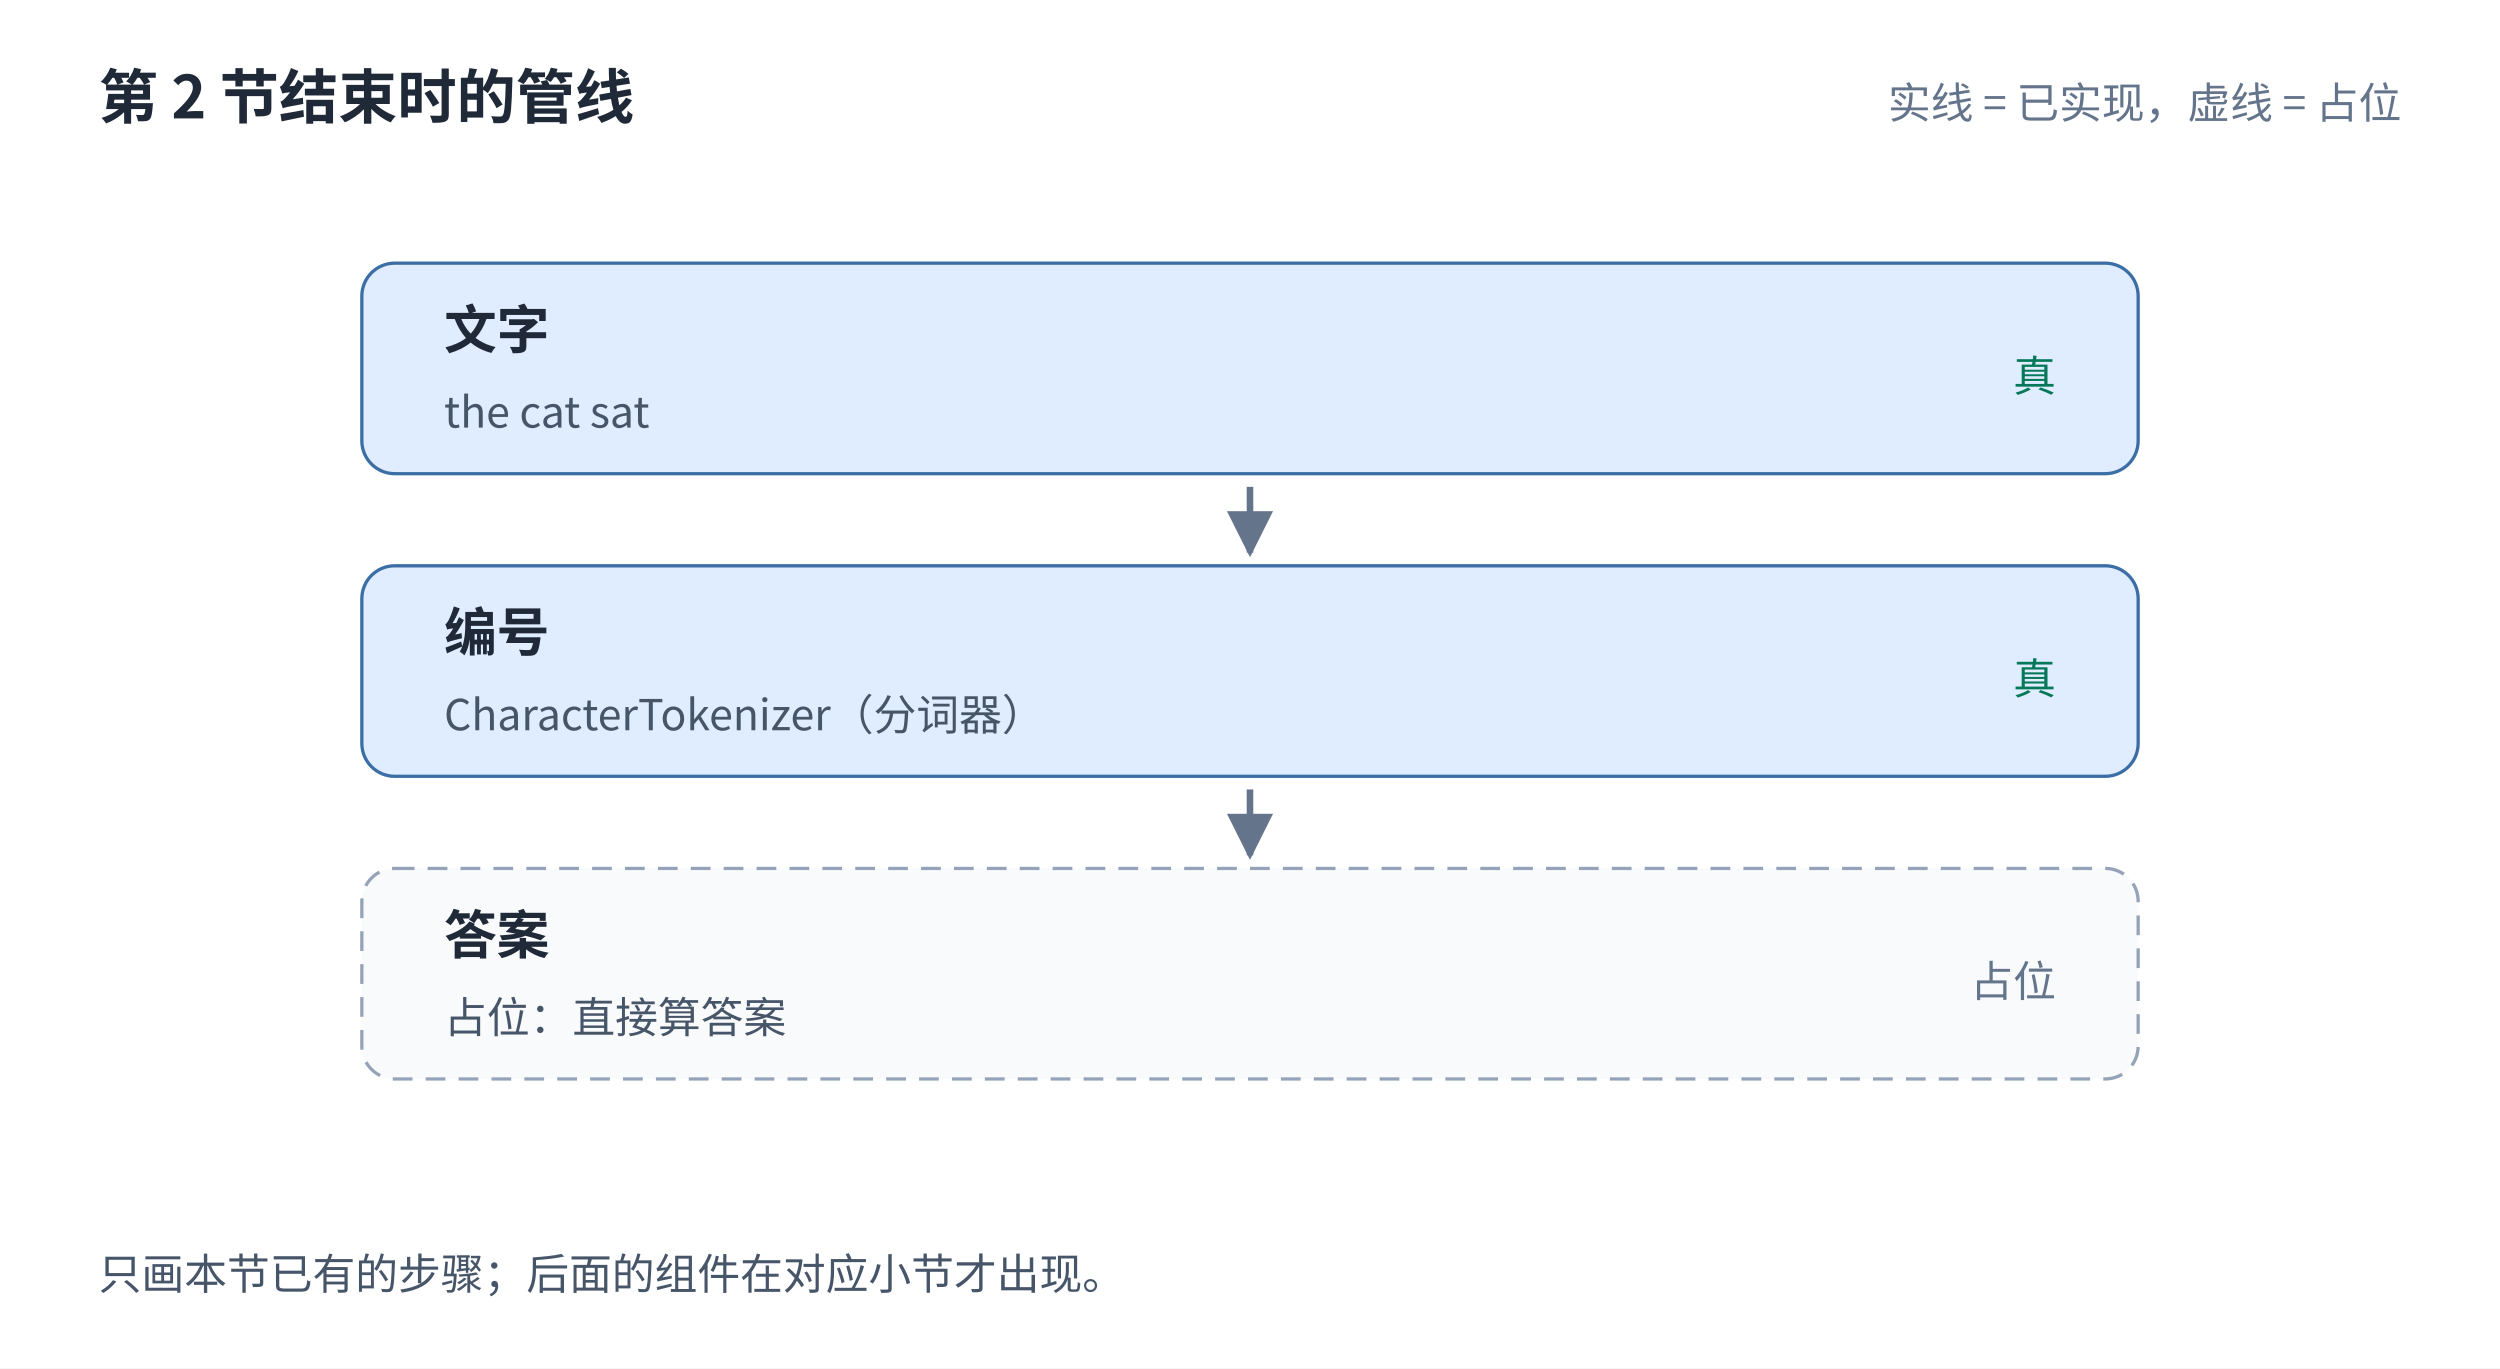
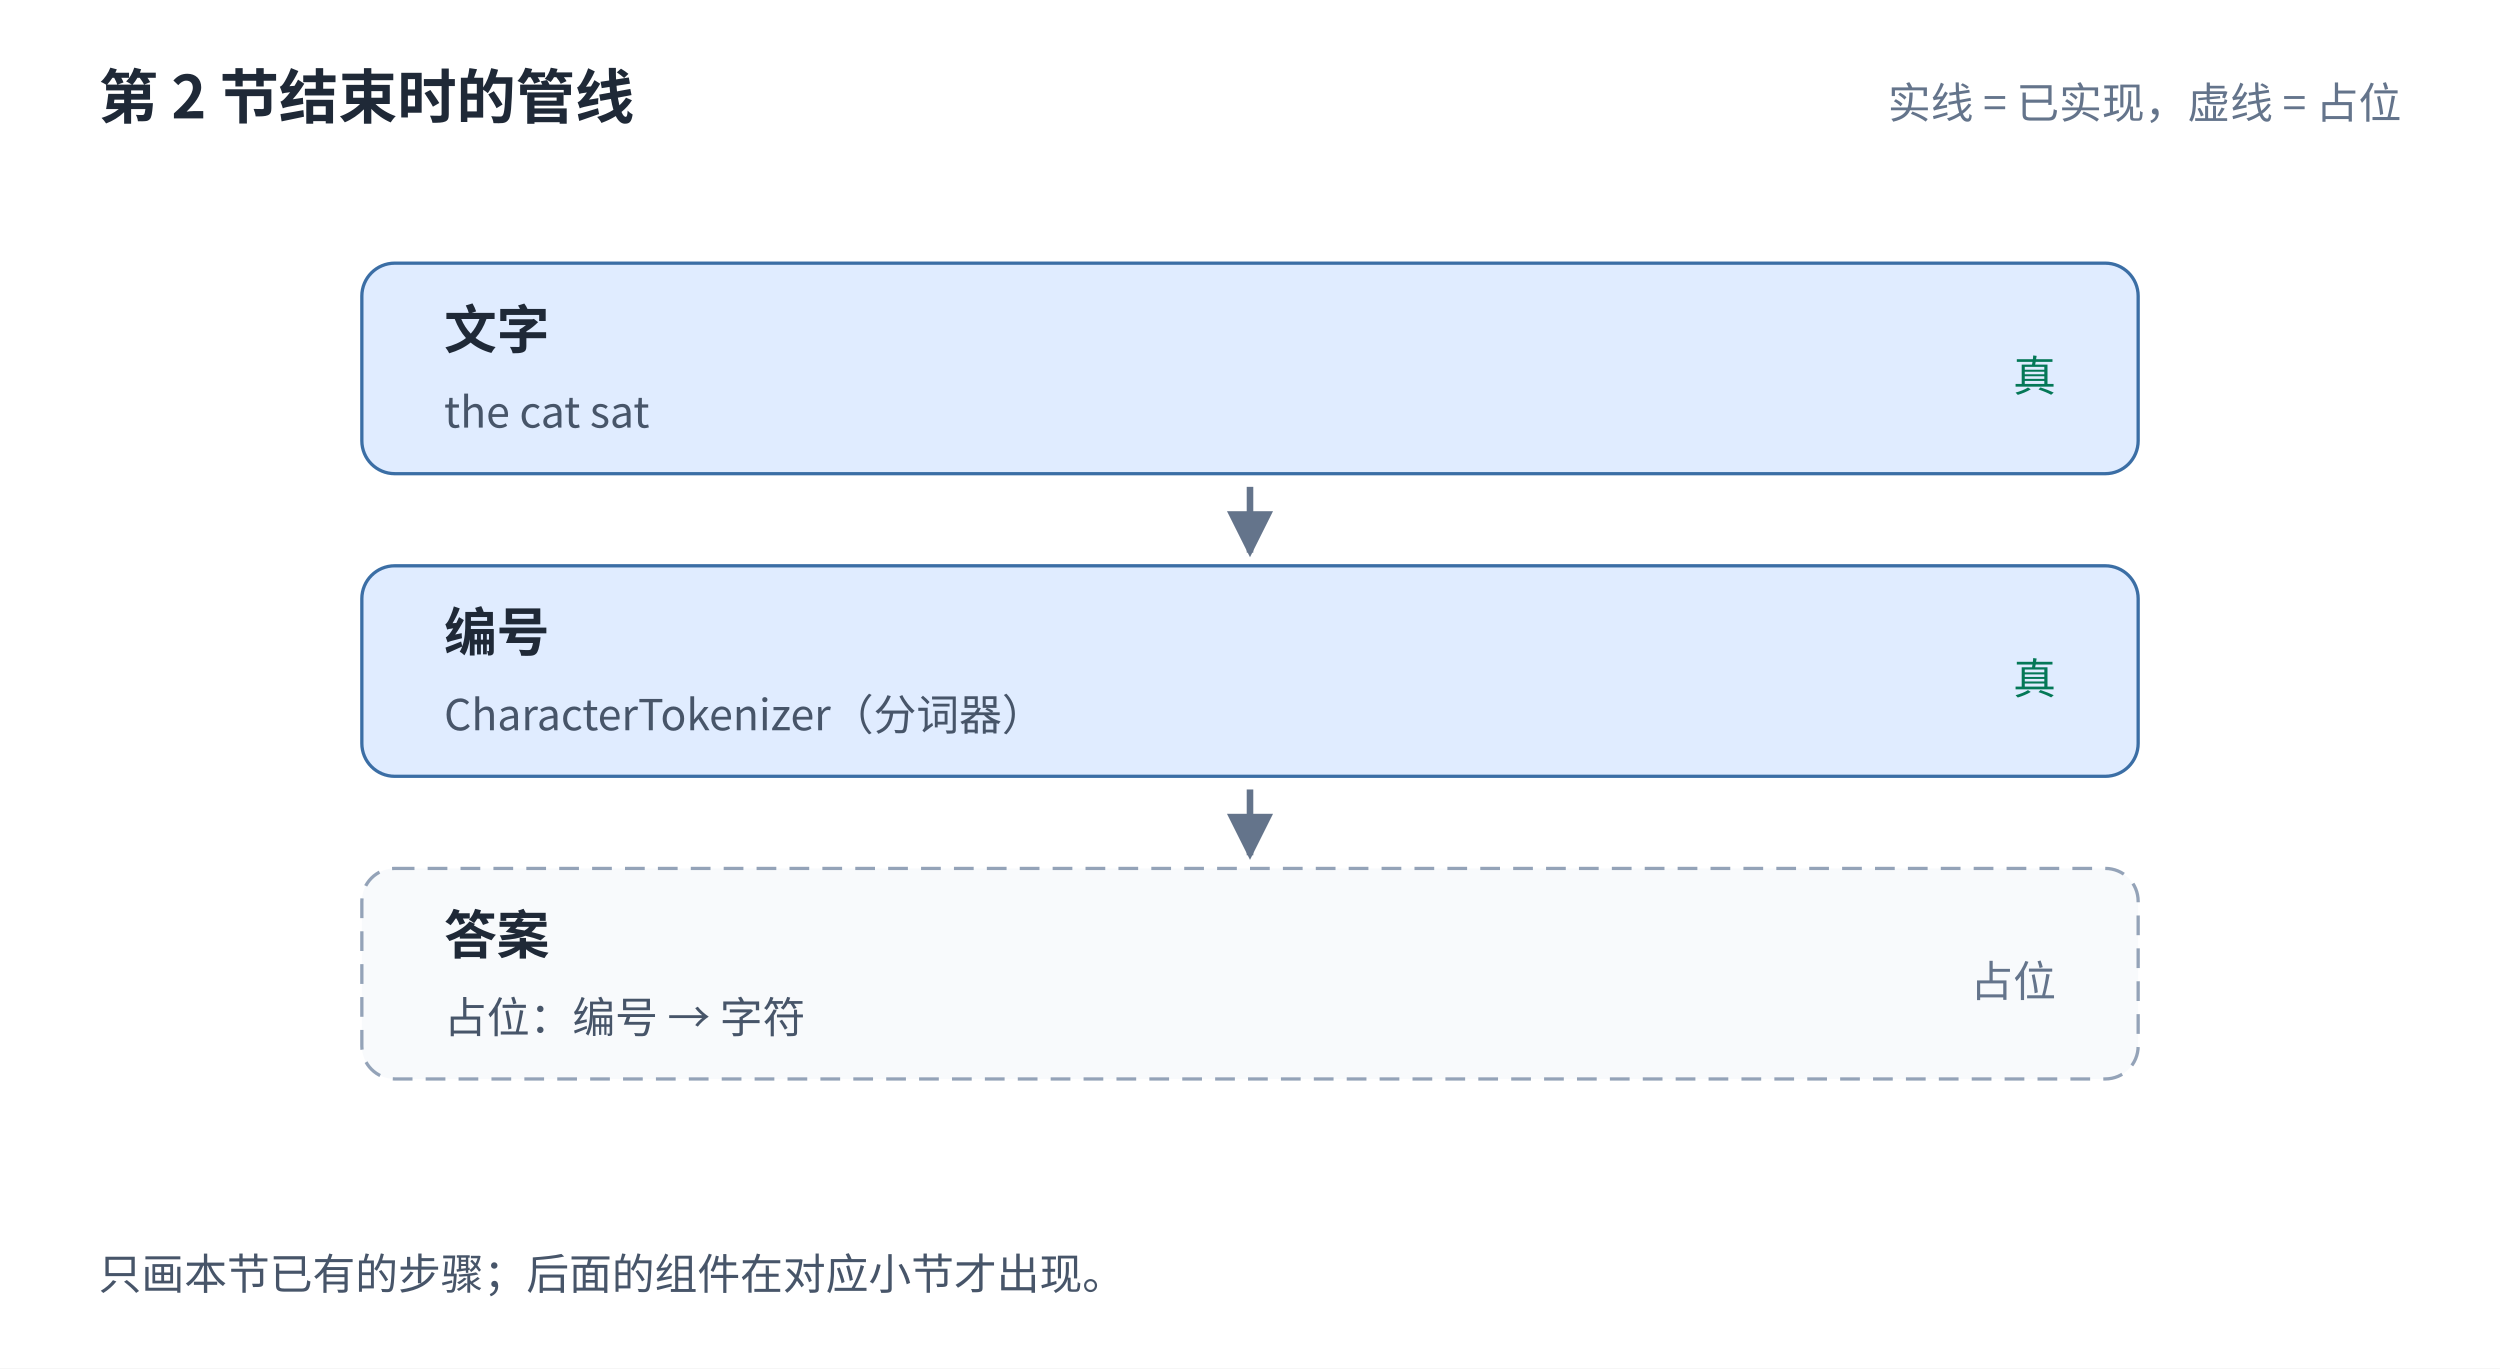
<svg xmlns="http://www.w3.org/2000/svg" viewBox="0 0 760 416" role="img" aria-labelledby="title desc">
  <rect width="760" height="416" fill="#ffffff" />
  <text x="30" y="36" font-family="system-ui, 'Noto Sans CJK SC', sans-serif" font-size="18" font-weight="600" fill="#1f2937">第 2 节结束时的管线</text>
  <text x="730" y="36" text-anchor="end" font-family="system-ui, 'Noto Sans CJK SC', sans-serif" font-size="13" fill="#64748b">实线 = 已实现，虚线 = 占位</text>
  <rect x="110" y="80" width="540" height="64" rx="10" fill="#e0ecff" stroke="#3b6ea5" />
  <text x="135" y="106" font-family="system-ui, 'Noto Sans CJK SC', sans-serif" font-size="16" font-weight="600" fill="#1f2937">文字</text>
  <text x="135" y="130" font-family="system-ui, 'Noto Sans CJK SC', sans-serif" font-size="13" fill="#475569">the cat sat</text>
  <text x="625" y="119" text-anchor="end" font-family="system-ui, 'Noto Sans CJK SC', sans-serif" font-size="13" fill="#047857">真</text>
  <line x1="380" y1="148" x2="380" y2="168" stroke="#64748b" stroke-width="2" marker-end="url(#arrow)" />
  <rect x="110" y="172" width="540" height="64" rx="10" fill="#e0ecff" stroke="#3b6ea5" />
  <text x="135" y="198" font-family="system-ui, 'Noto Sans CJK SC', sans-serif" font-size="16" font-weight="600" fill="#1f2937">编号</text>
  <text x="135" y="222" font-family="system-ui, 'Noto Sans CJK SC', sans-serif" font-size="13" fill="#475569">CharacterTokenizer（分词器）</text>
  <text x="625" y="211" text-anchor="end" font-family="system-ui, 'Noto Sans CJK SC', sans-serif" font-size="13" fill="#047857">真</text>
  <line x1="380" y1="240" x2="380" y2="260" stroke="#64748b" stroke-width="2" marker-end="url(#arrow)" />
  <rect x="110" y="264" width="540" height="64" rx="10" fill="#f8fafc" stroke="#94a3b8" stroke-dasharray="6 4" />
  <text x="135" y="290" font-family="system-ui, 'Noto Sans CJK SC', sans-serif" font-size="16" font-weight="600" fill="#1f2937">答案</text>
-   <text x="135" y="314" font-family="system-ui, 'Noto Sans CJK SC', sans-serif" font-size="13" fill="#475569">占位：直接算答案</text>
+   <text x="135" y="314" font-family="system-ui, 'Noto Sans CJK SC', sans-serif" font-size="13" fill="#475569">占位：编号 → 字符</text>
  <text x="625" y="303" text-anchor="end" font-family="system-ui, 'Noto Sans CJK SC', sans-serif" font-size="13" fill="#64748b">占位</text>
  <text x="30" y="392" font-family="system-ui, 'Noto Sans CJK SC', sans-serif" font-size="13" fill="#475569">只画本节已有的步骤；后面的组件在对应小节才出现。</text>
  <defs>
    <marker id="arrow" viewBox="0 0 10 10" refX="9" refY="5" markerWidth="7" markerHeight="7" orient="auto-start-reverse">
      <path d="M 0 0 L 10 5 L 0 10 z" fill="#64748b" />
    </marker>
  </defs>
</svg>
